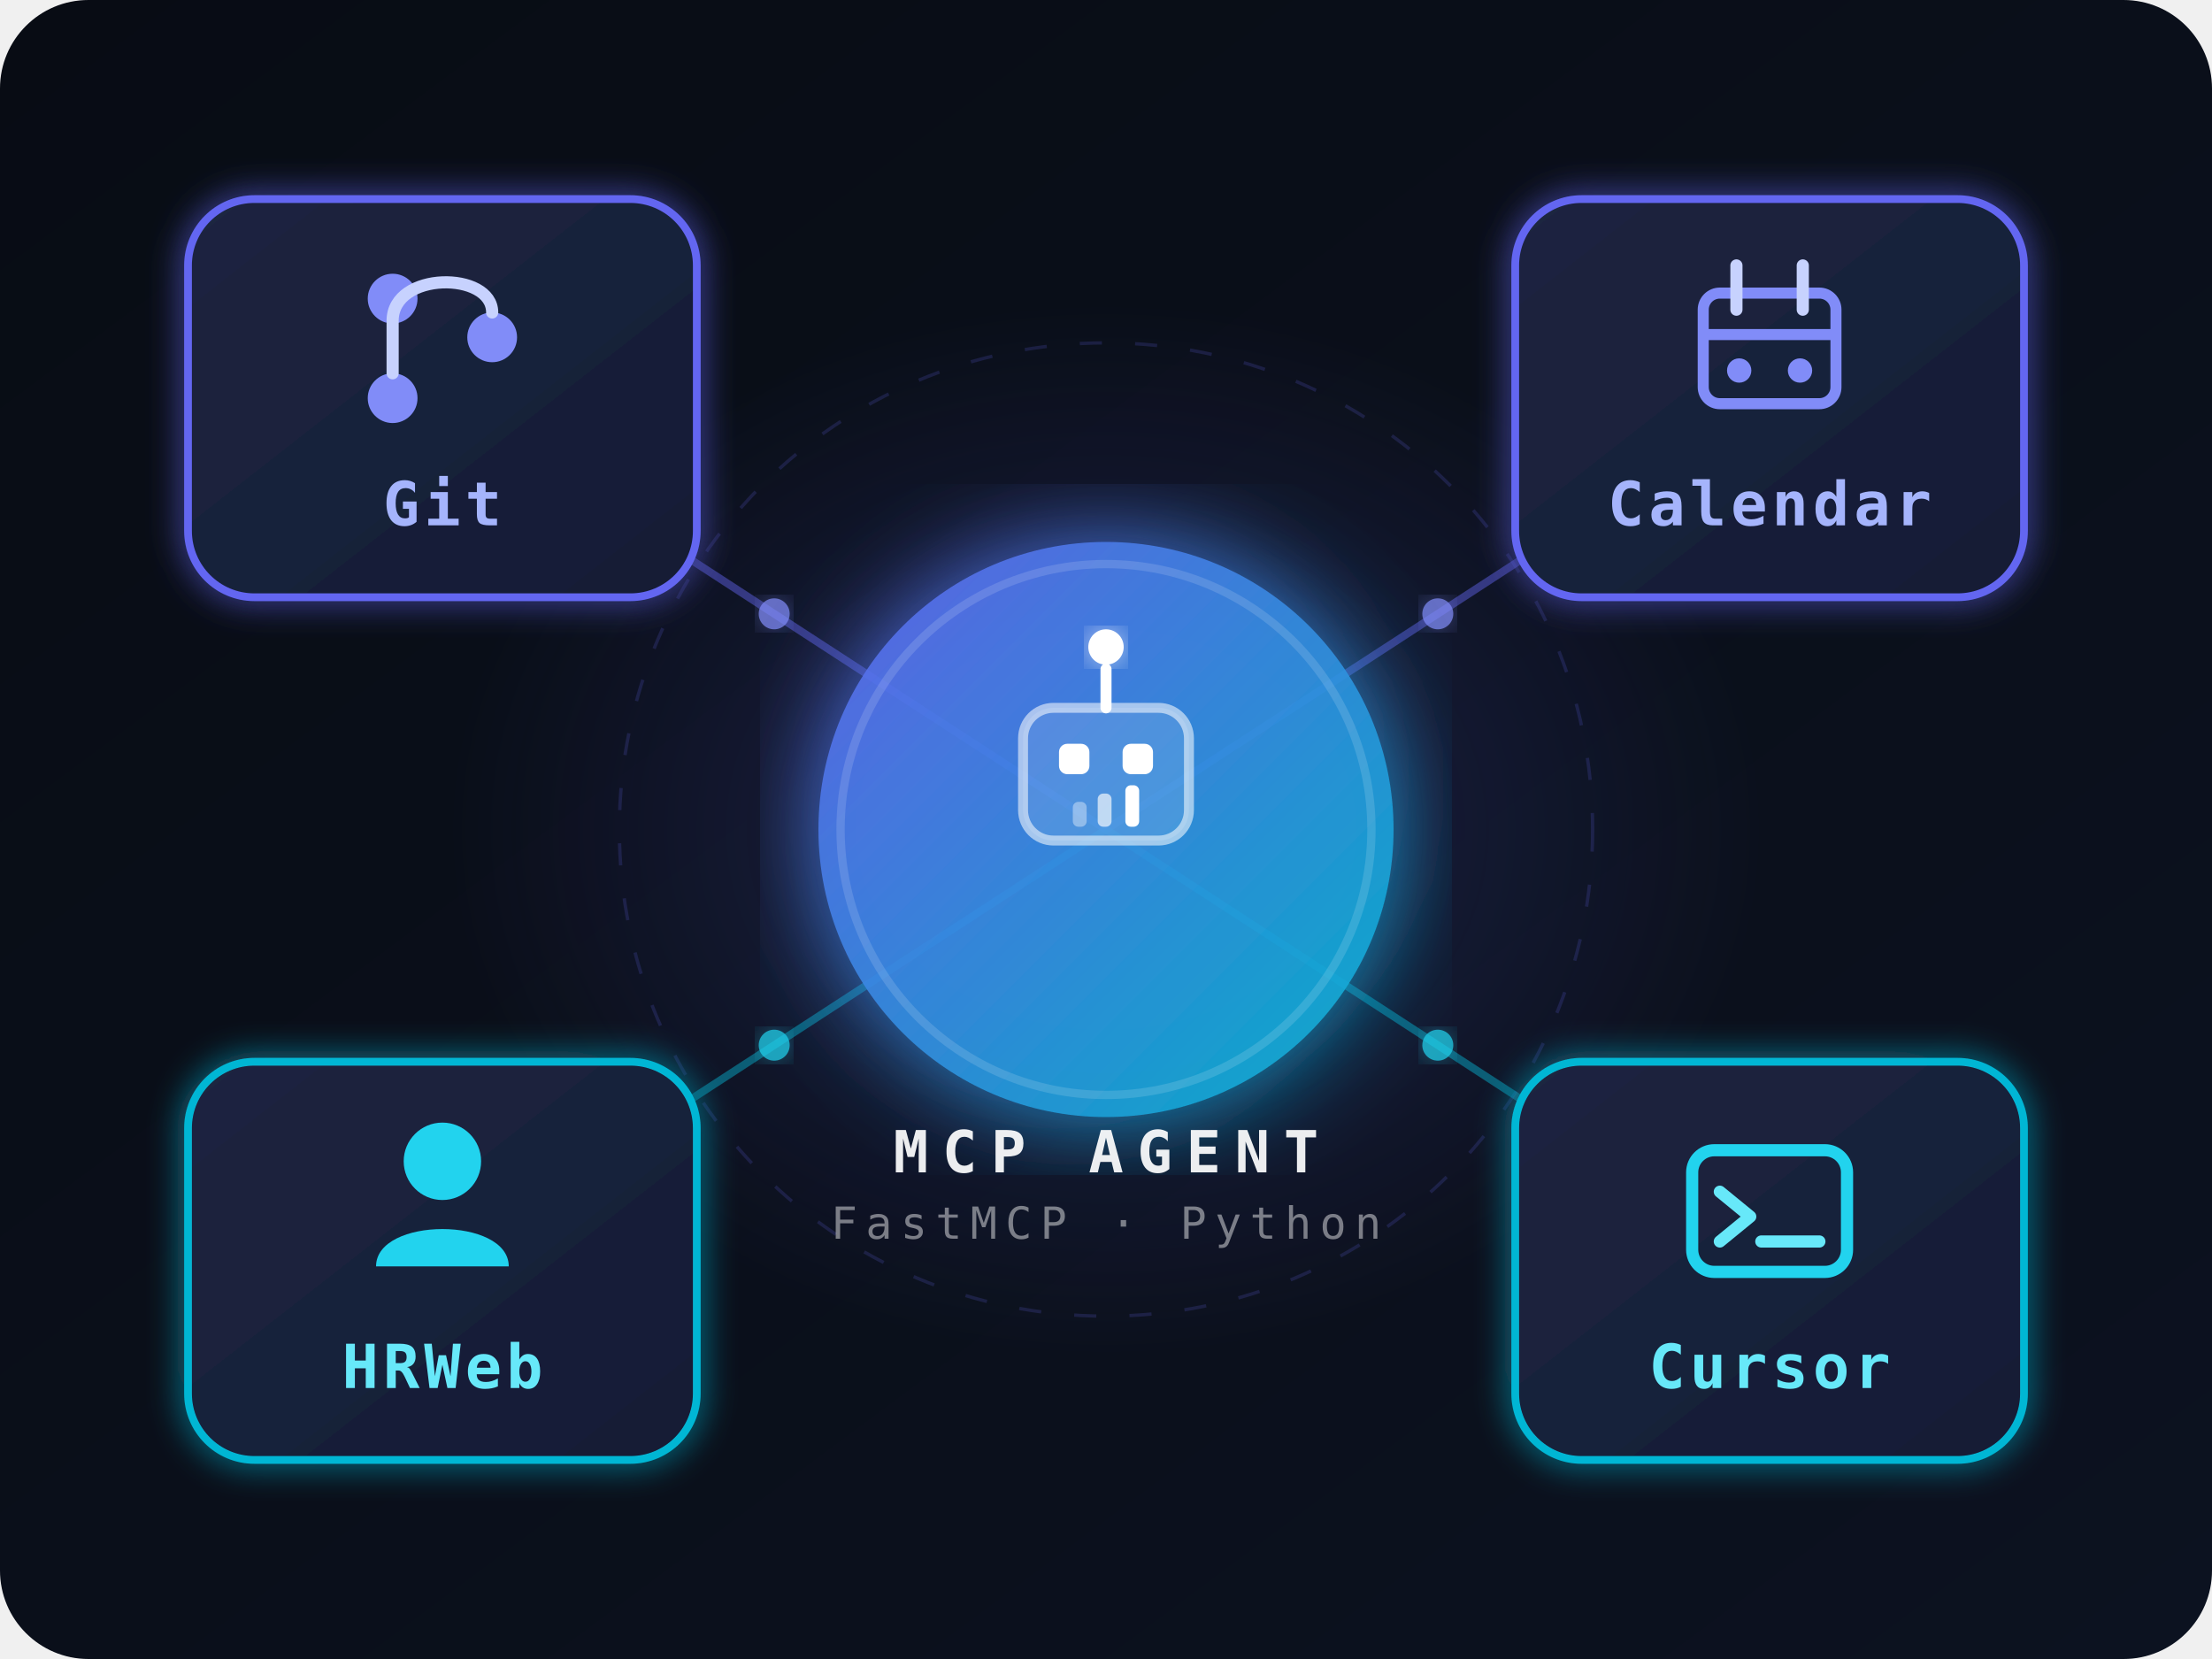
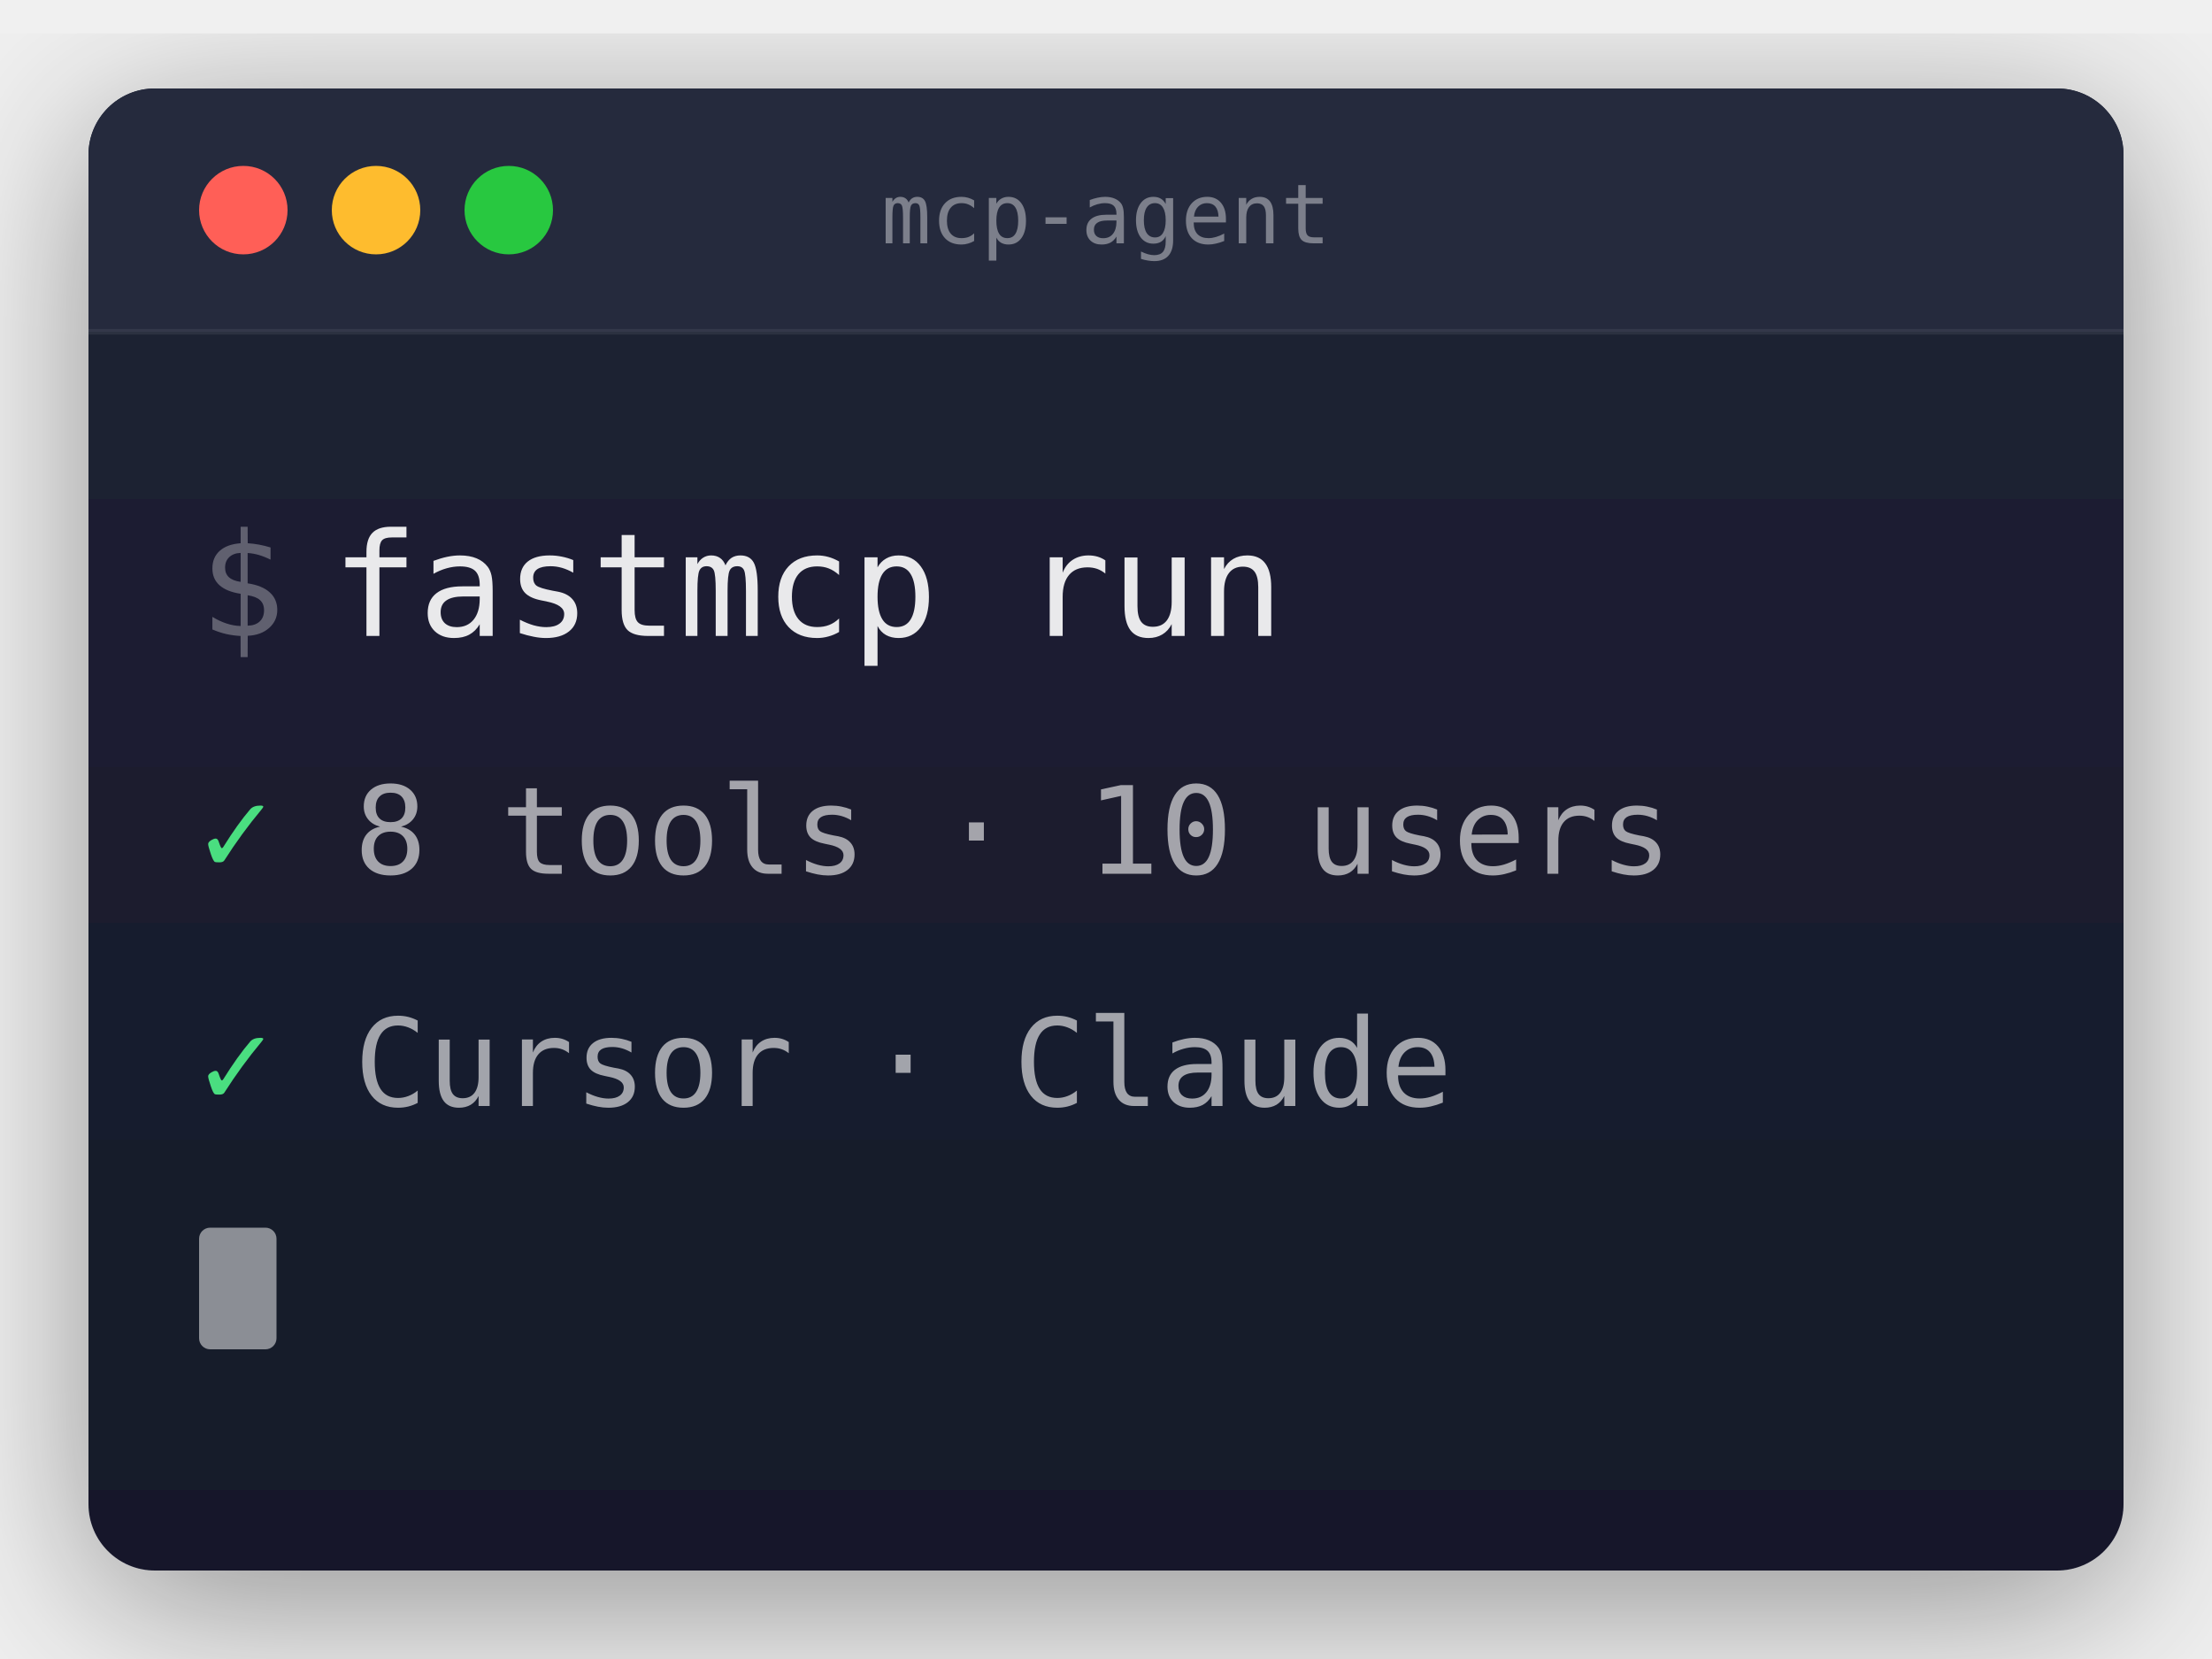
<svg xmlns="http://www.w3.org/2000/svg" viewBox="0 0 400 300" width="400" height="300">
  <defs>
-     <linearGradient id="bg" x1="0%" y1="0%" x2="100%" y2="100%">
-       <stop offset="0%" stop-color="#080c14" />
-       <stop offset="100%" stop-color="#0c1220" />
+     <linearGradient id="win" x1="0%" y1="0%" x2="0%" y2="100%">
+       <stop offset="0%" stop-color="#1e2235" />
+       <stop offset="100%" stop-color="#161929" />
    </linearGradient>
-     <linearGradient id="cg" x1="0%" y1="0%" x2="100%" y2="100%">
-       <stop offset="0%" stop-color="#6366f1" />
-       <stop offset="100%" stop-color="#06b6d4" />
-     </linearGradient>
-     <linearGradient id="ng" x1="0%" y1="0%" x2="100%" y2="100%">
-       <stop offset="0%" stop-color="#1e2540" />
-       <stop offset="100%" stop-color="#131c35" />
-     </linearGradient>
-     <radialGradient id="aura" cx="50%" cy="50%" r="50%">
-       <stop offset="0%" stop-color="#6366f1" stop-opacity="0.22" />
-       <stop offset="100%" stop-color="#6366f1" stop-opacity="0" />
-     </radialGradient>
-     <filter id="glow">
-       <feGaussianBlur stdDeviation="9" result="b" />
-       <feMerge>
-         <feMergeNode in="b" />
-         <feMergeNode in="SourceGraphic" />
-       </feMerge>
+     <filter id="shadow">
+       <feDropShadow dx="0" dy="6" stdDeviation="16" flood-color="#000" flood-opacity="0.4" />
    </filter>
-     <filter id="sg">
-       <feGaussianBlur stdDeviation="3" result="b" />
-       <feMerge>
-         <feMergeNode in="b" />
-         <feMergeNode in="SourceGraphic" />
-       </feMerge>
-     </filter>
-     <marker id="arr" markerWidth="6" markerHeight="6" refX="5" refY="3" orient="auto">
-       <path d="M0,0.5 L5,3 L0,5.5" fill="none" stroke="#6366f1" stroke-width="1" opacity="0.6" />
-     </marker>
  </defs>
-   <rect width="400" height="300" fill="url(#bg)" rx="16" />
-   <ellipse cx="200" cy="150" rx="120" ry="95" fill="url(#aura)" />
-   <circle cx="200" cy="150" r="88" fill="none" stroke="#6366f1" stroke-width="0.6" opacity="0.18" stroke-dasharray="4 6" />
-   <line x1="200" y1="150" x2="80" y2="72" stroke="#6366f1" stroke-width="1.4" opacity="0.45" marker-end="url(#arr)" />
-   <line x1="200" y1="150" x2="320" y2="72" stroke="#6366f1" stroke-width="1.4" opacity="0.45" marker-end="url(#arr)" />
-   <line x1="200" y1="150" x2="80" y2="228" stroke="#06b6d4" stroke-width="1.4" opacity="0.45" marker-end="url(#arr)" />
-   <line x1="200" y1="150" x2="320" y2="228" stroke="#06b6d4" stroke-width="1.4" opacity="0.45" marker-end="url(#arr)" />
-   <circle cx="140" cy="111" r="2.8" fill="#818cf8" opacity="0.75" filter="url(#sg)" />
-   <circle cx="260" cy="111" r="2.8" fill="#818cf8" opacity="0.75" filter="url(#sg)" />
-   <circle cx="140" cy="189" r="2.8" fill="#22d3ee" opacity="0.75" filter="url(#sg)" />
-   <circle cx="260" cy="189" r="2.8" fill="#22d3ee" opacity="0.75" filter="url(#sg)" />
-   <rect x="34" y="36" width="92" height="72" rx="12" fill="url(#ng)" stroke="#6366f1" stroke-width="1.4" filter="url(#sg)" />
-   <g transform="translate(80,63)" stroke-linecap="round" fill="none">
-     <circle cx="-9" cy="-9" r="4.5" fill="#818cf8" stroke="none" />
-     <circle cx="-9" cy=" 9" r="4.5" fill="#818cf8" stroke="none" />
-     <circle cx=" 9" cy="-2" r="4.5" fill="#818cf8" stroke="none" />
-     <line x1="-9" y1="-4.5" x2="-9" y2="4.5" stroke="#c7d2fe" stroke-width="2.2" />
-     <path d="M -9 -5 C -9 -14 9 -14 9 -6.5" stroke="#c7d2fe" stroke-width="2.2" fill="none" />
-   </g>
-   <text x="80" y="95" text-anchor="middle" font-family="ui-monospace,monospace" font-size="11" font-weight="700" fill="#a5b4fc" letter-spacing="0.8">Git</text>
-   <rect x="274" y="36" width="92" height="72" rx="12" fill="url(#ng)" stroke="#6366f1" stroke-width="1.4" filter="url(#sg)" />
-   <g transform="translate(320,63)">
-     <rect x="-12" y="-10" width="24" height="20" rx="3" fill="none" stroke="#818cf8" stroke-width="2" />
-     <line x1="-12" y1="-2.5" x2="12" y2="-2.5" stroke="#818cf8" stroke-width="2" />
-     <line x1="-6" y1="-15" x2="-6" y2="-7" stroke="#c7d2fe" stroke-width="2.2" stroke-linecap="round" />
-     <line x1=" 6" y1="-15" x2=" 6" y2="-7" stroke="#c7d2fe" stroke-width="2.2" stroke-linecap="round" />
-     <circle cx="-5.5" cy="4" r="2.2" fill="#818cf8" />
-     <circle cx=" 5.5" cy="4" r="2.2" fill="#818cf8" />
-   </g>
-   <text x="320" y="95" text-anchor="middle" font-family="ui-monospace,monospace" font-size="11" font-weight="700" fill="#a5b4fc" letter-spacing="0.8">Calendar</text>
-   <rect x="34" y="192" width="92" height="72" rx="12" fill="url(#ng)" stroke="#06b6d4" stroke-width="1.4" filter="url(#sg)" />
-   <g transform="translate(80,219)">
-     <circle cx="0" cy="-9" r="7" fill="#22d3ee" />
-     <path d="M -12 10 C -12 1 12 1 12 10 Z" fill="#22d3ee" />
-   </g>
-   <text x="80" y="251" text-anchor="middle" font-family="ui-monospace,monospace" font-size="11" font-weight="700" fill="#67e8f9" letter-spacing="0.8">HRWeb</text>
-   <rect x="274" y="192" width="92" height="72" rx="12" fill="url(#ng)" stroke="#06b6d4" stroke-width="1.4" filter="url(#sg)" />
-   <g transform="translate(320,219)" fill="none" stroke="#22d3ee" stroke-width="2.2" stroke-linecap="round" stroke-linejoin="round">
-     <rect x="-14" y="-11" width="28" height="22" rx="4" />
-     <polyline points="-9,-3.5 -3.5,1 -9,5.5" stroke="#67e8f9" />
-     <line x1="-1.5" y1="5.5" x2="9" y2="5.5" stroke="#67e8f9" />
-   </g>
-   <text x="320" y="251" text-anchor="middle" font-family="ui-monospace,monospace" font-size="11" font-weight="700" fill="#67e8f9" letter-spacing="0.8">Cursor</text>
-   <circle cx="200" cy="150" r="52" fill="url(#cg)" filter="url(#glow)" opacity="0.93" />
-   <circle cx="200" cy="150" r="48" fill="none" stroke="rgba(255,255,255,0.14)" stroke-width="1.5" />
-   <g transform="translate(200,143)">
-     <rect x="-15" y="-15" width="30" height="24" rx="5.5" fill="rgba(255,255,255,0.12)" stroke="rgba(255,255,255,0.55)" stroke-width="1.8" />
-     <rect x="-8.5" y="-8.5" width="5.5" height="5.5" rx="1.5" fill="white" />
-     <rect x=" 3" y="-8.5" width="5.5" height="5.5" rx="1.5" fill="white" />
-     <rect x="-6" y="2" width="2.5" height="4.5" rx="1" fill="rgba(255,255,255,0.38)" />
-     <rect x="-1.5" y="0.5" width="2.5" height="6" rx="1" fill="rgba(255,255,255,0.65)" />
-     <rect x=" 3.5" y="-1" width="2.5" height="7.5" rx="1" fill="white" />
-     <line x1="0" y1="-15" x2="0" y2="-22" stroke="white" stroke-width="2" stroke-linecap="round" />
-     <circle cx="0" cy="-26" r="3.2" fill="white" filter="url(#sg)" />
-   </g>
-   <text x="200" y="212" text-anchor="middle" font-family="ui-monospace,monospace" font-size="10.5" font-weight="700" fill="rgba(255,255,255,0.92)" letter-spacing="2.5">MCP AGENT</text>
-   <text x="200" y="224" text-anchor="middle" font-family="ui-monospace,monospace" font-size="8" font-weight="500" fill="rgba(255,255,255,0.45)" letter-spacing="1.5">FastMCP · Python</text>
+   <rect x="16" y="16" width="368" height="268" rx="12" fill="url(#win)" filter="url(#shadow)" />
+   <rect x="16" y="16" width="368" height="44" rx="12" fill="#252a3d" />
+   <rect x="16" y="42" width="368" height="18" fill="#252a3d" />
+   <circle cx="44" cy="38" r="8" fill="#ff5f57" />
+   <circle cx="68" cy="38" r="8" fill="#febc2e" />
+   <circle cx="92" cy="38" r="8" fill="#28c840" />
+   <text x="200" y="44" text-anchor="middle" font-family="ui-monospace,monospace" font-size="15" fill="rgba(255,255,255,0.4)">mcp-agent</text>
+   <line x1="16" y1="60" x2="384" y2="60" stroke="rgba(255,255,255,0.07)" stroke-width="1" />
+   <text x="36" y="115" font-family="ui-monospace,monospace" font-size="26" fill="rgba(255,255,255,0.3)">$</text>
+   <text x="60" y="115" font-family="ui-monospace,monospace" font-size="26" fill="rgba(255,255,255,0.9)">fastmcp run</text>
+   <text x="36" y="158" font-family="ui-monospace,monospace" font-size="22" fill="#4ade80">✓</text>
+   <text x="64" y="158" font-family="ui-monospace,monospace" font-size="22" fill="rgba(255,255,255,0.6)">8 tools · 10 users</text>
+   <text x="36" y="200" font-family="ui-monospace,monospace" font-size="22" fill="#4ade80">✓</text>
+   <text x="64" y="200" font-family="ui-monospace,monospace" font-size="22" fill="rgba(255,255,255,0.6)">Cursor · Claude</text>
+   <rect x="36" y="222" width="14" height="22" rx="2" fill="rgba(255,255,255,0.5)" />
</svg>
